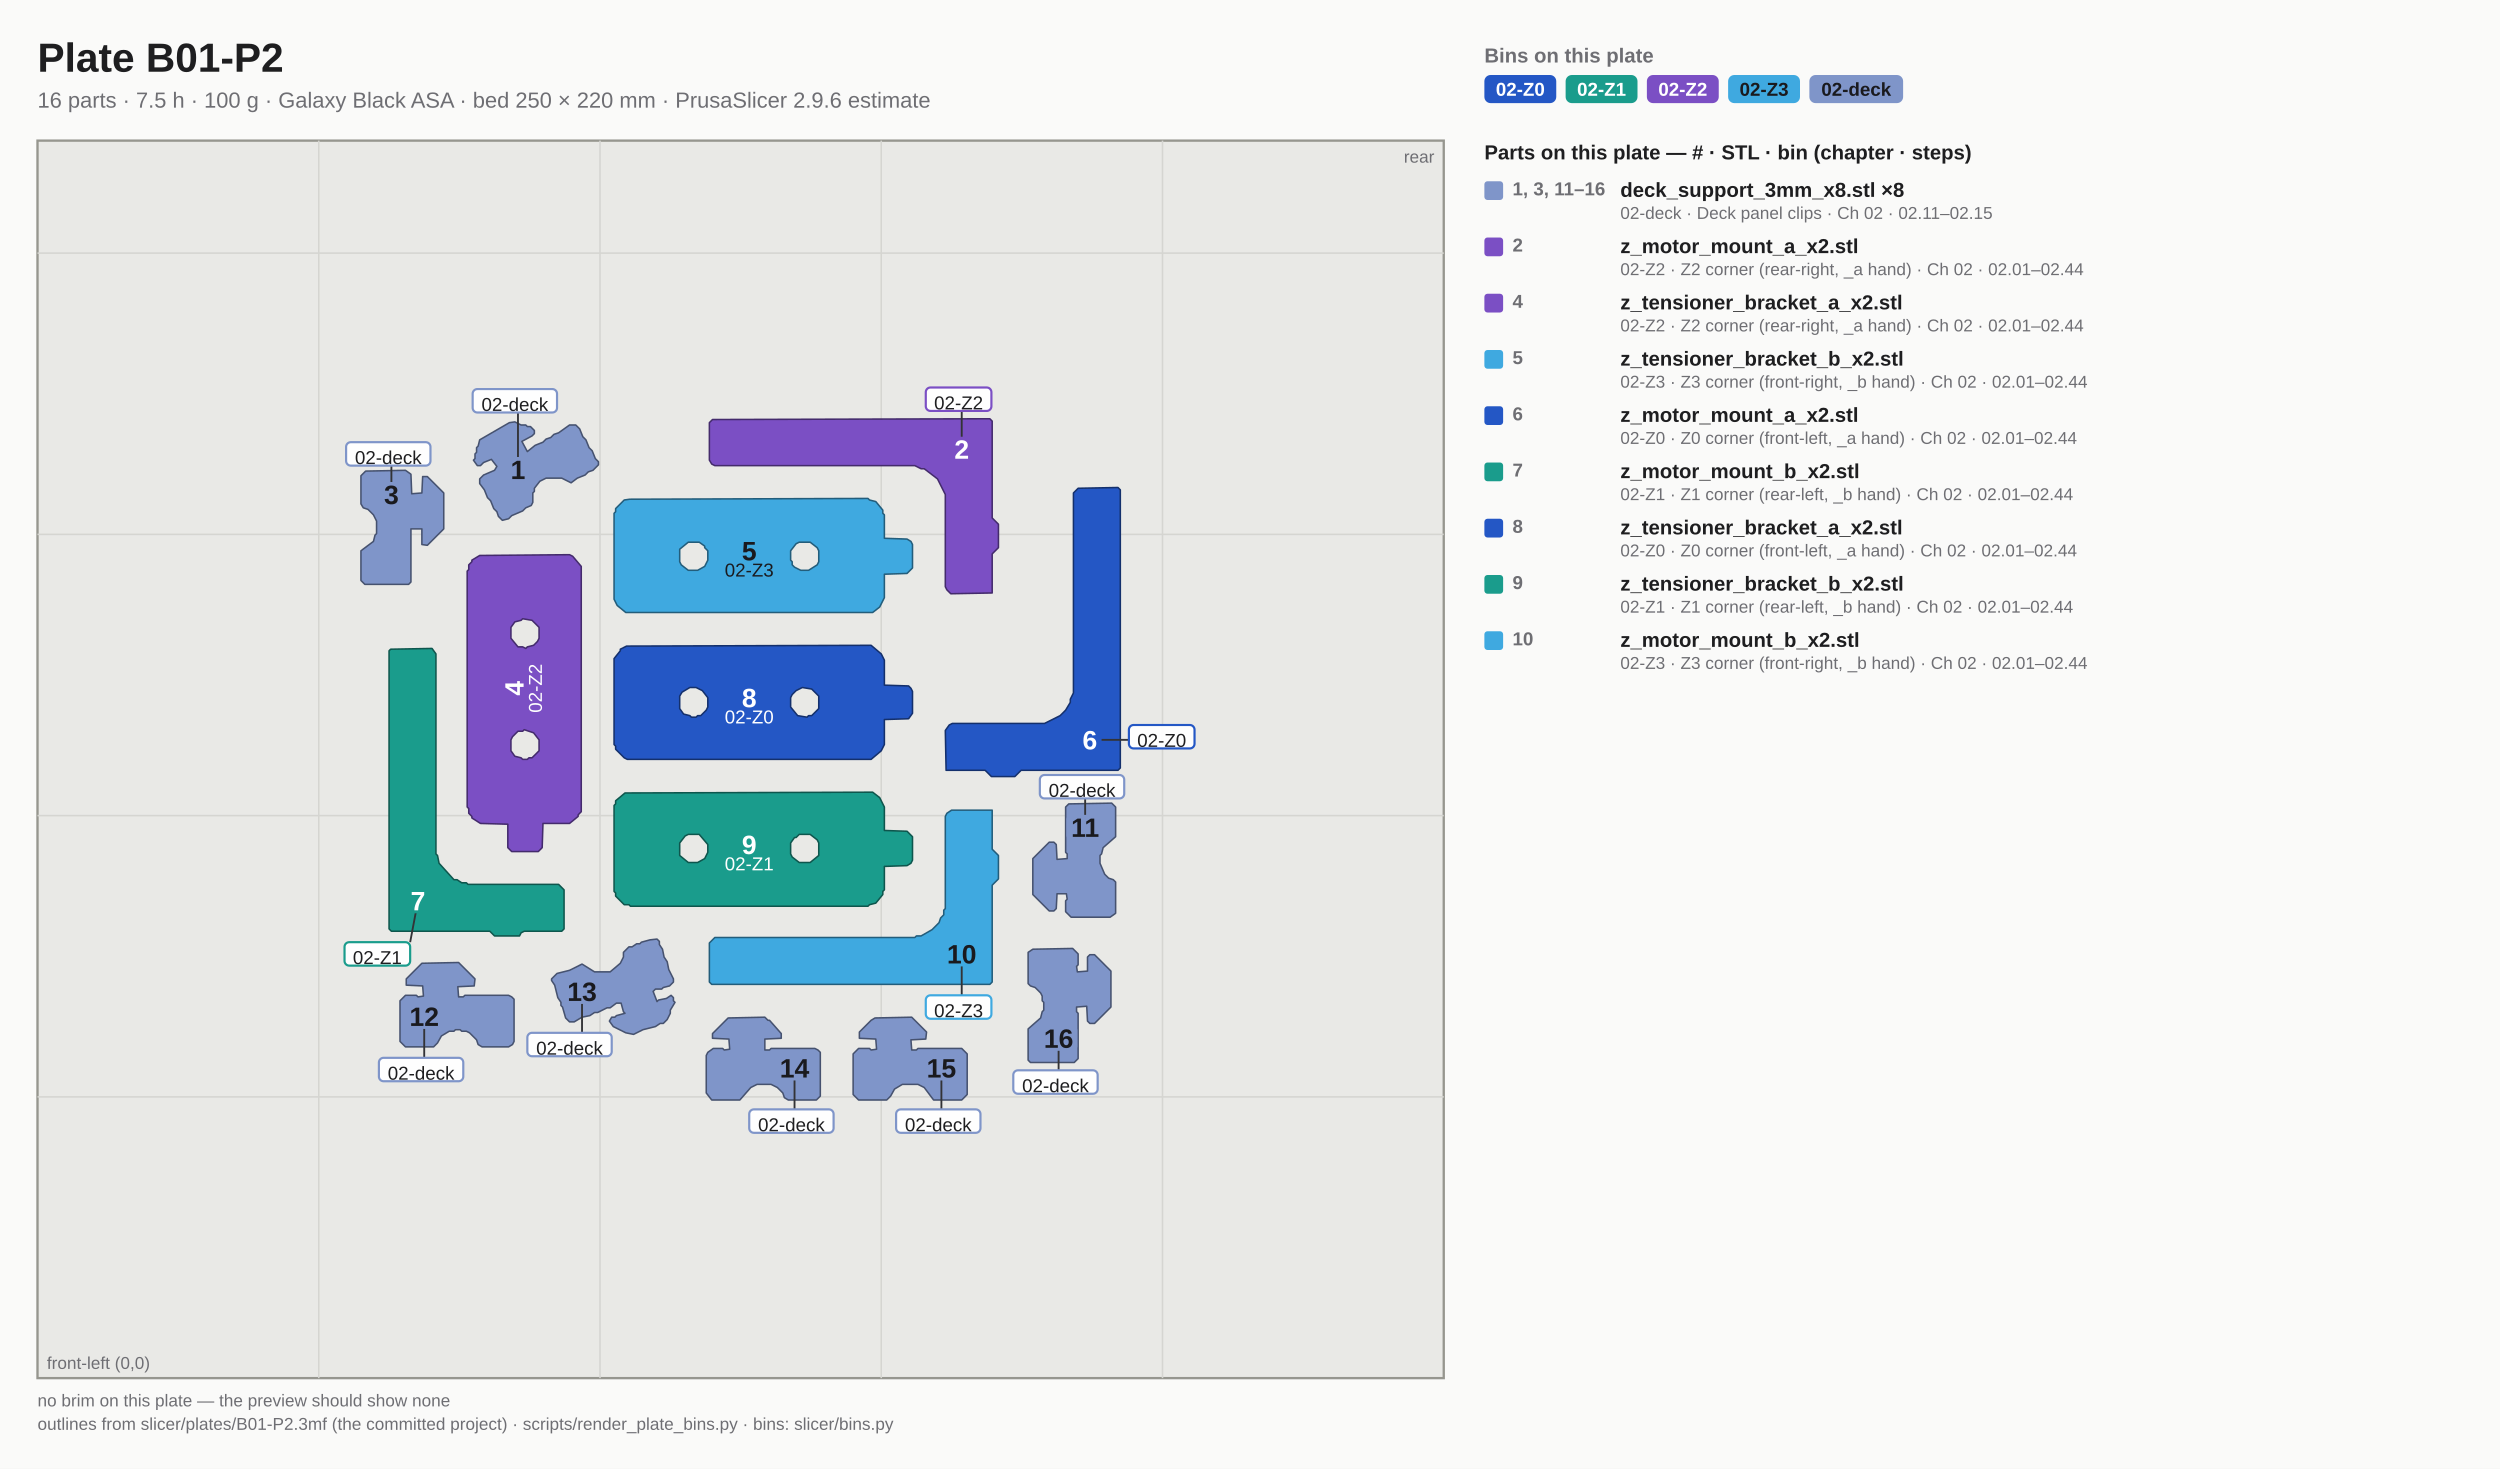
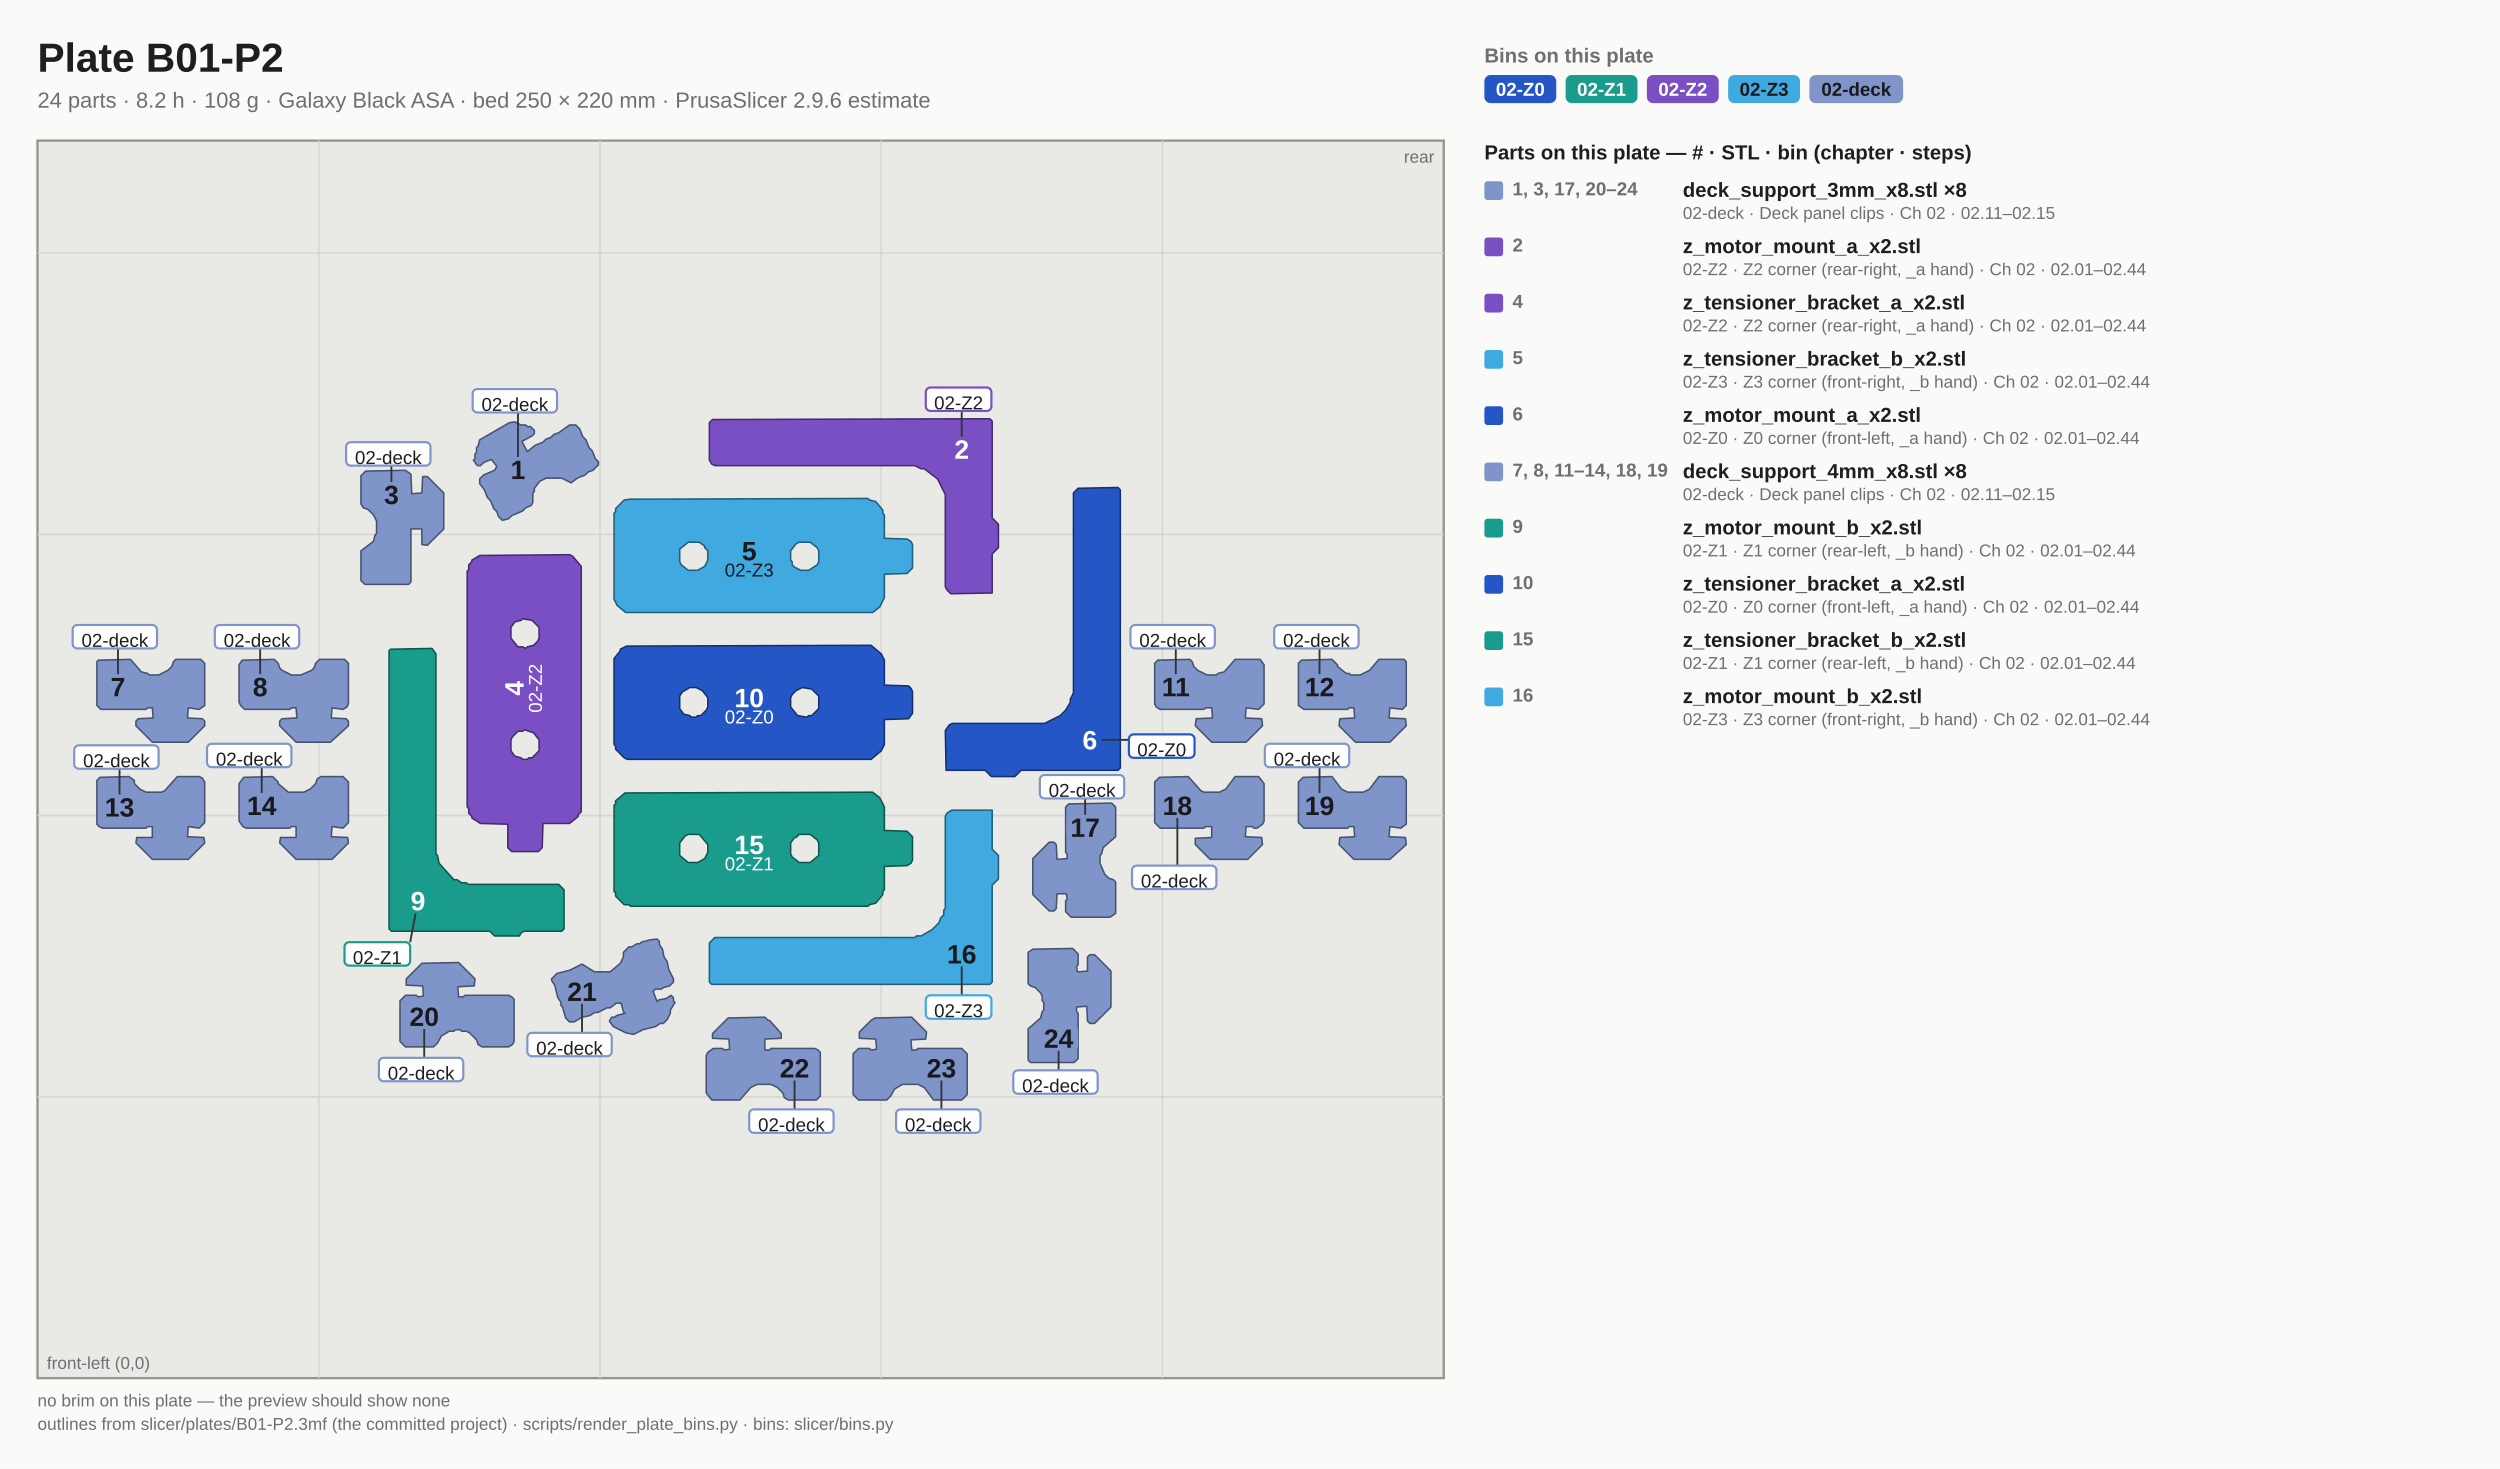
<svg xmlns="http://www.w3.org/2000/svg" width="1600" height="940" viewBox="0 0 1600 940" font-family="Arial, Helvetica, 'DejaVu Sans', sans-serif">
  <rect x="0" y="0" width="1600" height="940" fill="#fafaf9" />
  <text x="24.0" y="45.9" font-size="26" fill="#1e1e20" text-anchor="start" font-weight="bold">Plate B01-P2</text>
-   <text x="24.0" y="68.9" font-size="14" fill="#6e6e73" text-anchor="start">16 parts  ·  7.5 h  ·  100 g  ·  Galaxy Black ASA  ·  bed 250 × 220 mm  ·  PrusaSlicer 2.9.6 estimate</text>
+   <text x="24.0" y="68.9" font-size="14" fill="#6e6e73" text-anchor="start">24 parts  ·  8.2 h  ·  108 g  ·  Galaxy Black ASA  ·  bed 250 × 220 mm  ·  PrusaSlicer 2.9.6 estimate</text>
  <rect x="24.0" y="90.0" width="900.0" height="792.0" fill="#e9e9e6" stroke="#96968f" stroke-width="1.5" />
  <line x1="204.0" y1="90.0" x2="204.0" y2="882.0" stroke="#d5d5d1" stroke-width="1.0" />
  <line x1="384.0" y1="90.0" x2="384.0" y2="882.0" stroke="#d5d5d1" stroke-width="1.0" />
  <line x1="564.0" y1="90.0" x2="564.0" y2="882.0" stroke="#d5d5d1" stroke-width="1.0" />
  <line x1="744.0" y1="90.0" x2="744.0" y2="882.0" stroke="#d5d5d1" stroke-width="1.0" />
  <line x1="24.0" y1="702.0" x2="924.0" y2="702.0" stroke="#d5d5d1" stroke-width="1.0" />
  <line x1="24.0" y1="522.0" x2="924.0" y2="522.0" stroke="#d5d5d1" stroke-width="1.0" />
  <line x1="24.0" y1="342.0" x2="924.0" y2="342.0" stroke="#d5d5d1" stroke-width="1.0" />
  <line x1="24.0" y1="162.0" x2="924.0" y2="162.0" stroke="#d5d5d1" stroke-width="1.0" />
  <text x="30.0" y="876.1" font-size="11" fill="#6e6e73" text-anchor="start">front-left (0,0)</text>
  <text x="918.0" y="104.1" font-size="11" fill="#6e6e73" text-anchor="end">rear</text>
  <path d="M690.0,312.5 715.5,312.0 717.0,313.5 717.0,491.5 715.5,493.0 653.5,493.0 649.5,497.0 634.5,497.0 630.5,493.0 605.5,493.0 605.0,467.5 607.5,464.0 609.5,463.0 668.5,463.0 678.5,458.0 682.0,454.5 685.0,449.5 685.0,447.5 687.0,443.5 687.0,315.5Z" fill-rule="evenodd" fill="#2457c5" stroke="#14306c" stroke-width="1.0" stroke-linejoin="round" />
  <path d="M456.0,268.5 633.5,268.0 635.0,269.5 635.0,331.5 639.0,335.5 639.0,350.5 635.0,354.5 635.0,379.5 608.5,380.0 606.0,377.5 605.0,375.5 605.0,316.5 600.0,306.5 591.5,300.0 589.5,300.0 585.5,298.0 457.5,298.0 455.5,297.0 454.0,294.5 454.0,270.5Z" fill-rule="evenodd" fill="#7b4fc4" stroke="#442b6c" stroke-width="1.0" stroke-linejoin="round" />
  <path d="M250.0,415.5 276.5,415.0 279.0,418.5 279.0,546.5 280.0,547.5 281.0,552.5 290.5,563.0 292.5,563.0 295.5,565.0 298.5,565.0 299.5,566.0 357.5,566.0 361.0,569.5 361.0,594.5 359.5,596.0 335.5,596.0 333.5,597.0 332.5,599.0 316.5,599.0 313.5,596.0 250.5,596.0 249.0,594.5 249.0,416.5Z" fill-rule="evenodd" fill="#1a9c8c" stroke="#0e564d" stroke-width="1.0" stroke-linejoin="round" />
  <path d="M609.0,518.5 635.0,518.5 635.0,543.5 639.0,547.5 639.0,562.5 635.0,566.5 635.0,628.5 633.5,630.0 455.5,630.0 454.0,628.5 454.0,603.5 457.5,600.0 585.5,600.0 586.5,599.0 589.5,599.0 596.5,595.0 601.0,590.5 602.0,587.5 604.0,585.5 604.0,582.5 605.0,581.5 605.0,522.5 606.0,520.5Z" fill-rule="evenodd" fill="#3fa9e0" stroke="#235d7b" stroke-width="1.0" stroke-linejoin="round" />
  <path d="M401.0,413.5 557.5,413.0 564.0,418.5 566.0,422.5 566.0,438.5 581.5,439.0 583.0,440.5 584.0,442.5 584.0,456.5 581.5,460.0 566.0,460.5 566.0,476.5 564.0,480.5 557.5,486.0 401.5,486.0 399.5,485.0 394.0,479.5 394.0,477.5 393.0,476.5 393.0,421.5 397.0,416.5 397.0,415.5Z M441.5,440.0 436.5,443.0 435.0,445.5 435.0,453.5 437.5,457.0 441.5,458.0 442.5,459.0 445.5,459.0 446.5,458.0 448.5,458.0 452.0,454.5 453.0,452.5 453.0,446.5 449.5,442.0 445.5,440.0Z M513.5,440.0 509.5,442.0 507.0,444.5 506.0,446.5 506.0,452.5 510.5,458.0 516.5,459.0 517.5,458.0 519.5,458.0 524.0,453.5 524.0,445.5 519.5,441.0Z" fill-rule="evenodd" fill="#2457c5" stroke="#14306c" stroke-width="1.0" stroke-linejoin="round" />
  <path d="M307.0,355.5 364.5,355.0 366.5,356.0 372.0,362.5 372.0,519.5 370.0,521.5 370.0,522.5 364.5,527.0 347.5,527.0 347.0,542.5 344.5,545.0 327.5,545.0 325.0,542.5 325.0,527.5 307.5,527.0 302.0,523.5 302.0,522.5 300.0,520.5 300.0,517.5 299.0,516.5 299.0,365.5 300.0,364.5 300.0,361.5 302.0,359.5 302.0,358.5Z M334.5,396.0 333.5,397.0 329.5,398.0 327.0,401.5 327.0,408.5 331.5,414.0 334.5,414.0 336.5,415.0 337.5,414.0 341.5,413.0 344.0,410.5 345.0,408.5 345.0,401.5 340.5,397.0Z M335.5,467.0 334.5,468.0 331.5,468.0 328.0,471.5 327.0,473.5 327.0,480.5 329.5,484.0 333.5,485.0 334.5,486.0 337.5,486.0 338.5,485.0 340.5,485.0 345.0,480.5 345.0,473.5 341.5,469.0Z" fill-rule="evenodd" fill="#7b4fc4" stroke="#442b6c" stroke-width="1.0" stroke-linejoin="round" />
  <path d="M400.0,507.5 558.5,507.0 563.0,510.5 566.0,516.5 566.0,531.5 580.5,532.0 584.0,535.5 584.0,550.5 583.0,552.5 580.5,554.0 566.0,554.5 566.0,569.5 565.0,570.5 565.0,572.5 560.5,578.0 556.5,579.0 555.5,580.0 403.5,580.0 402.5,579.0 399.5,579.0 394.0,573.5 394.0,571.5 393.0,570.5 393.0,515.5 394.0,514.5 394.0,512.5Z M440.5,534.0 438.5,535.0 435.0,539.5 435.0,547.5 440.5,552.0 446.5,552.0 451.0,549.5 453.0,545.5 453.0,540.5 447.5,534.0Z M511.5,534.0 509.5,536.0 508.5,536.0 506.0,539.5 506.0,546.5 507.0,548.5 511.5,552.0 518.5,552.0 524.0,547.5 524.0,539.5 523.0,537.5 518.5,534.0Z" fill-rule="evenodd" fill="#1a9c8c" stroke="#0e564d" stroke-width="1.0" stroke-linejoin="round" />
  <path d="M403.0,319.5 555.5,319.0 556.5,320.0 560.5,321.0 565.0,326.5 565.0,328.5 566.0,329.5 566.0,344.5 580.5,345.0 583.0,346.5 584.0,348.5 584.0,363.5 580.5,367.0 566.0,367.5 566.0,382.5 563.0,388.5 558.5,392.0 400.5,392.0 395.0,387.5 393.0,383.5 393.0,328.5 394.0,327.5 394.0,325.5 399.5,320.0Z M440.5,347.0 435.0,351.5 435.0,359.5 436.0,361.5 440.5,365.0 446.5,365.0 451.0,362.5 453.0,358.5 453.0,352.5 451.0,350.5 451.0,349.5 447.5,347.0Z M511.5,347.0 509.5,348.0 506.0,352.5 506.0,358.5 507.0,359.5 507.0,361.5 508.5,363.0 512.5,365.0 517.5,365.0 523.0,361.5 524.0,359.5 524.0,352.5 523.0,350.5 518.5,347.0Z" fill-rule="evenodd" fill="#3fa9e0" stroke="#235d7b" stroke-width="1.0" stroke-linejoin="round" />
  <path d="M416.0,601.5 420.5,601.0 422.0,602.5 422.0,604.5 424.0,607.5 425.0,612.5 427.0,615.5 428.0,620.5 431.0,626.5 431.0,628.5 428.5,631.0 424.5,632.0 423.5,633.0 419.5,633.0 418.0,634.5 420.5,641.0 421.5,640.0 426.5,639.0 429.5,637.0 431.0,638.5 431.0,640.5 432.0,641.5 429.0,646.5 429.0,648.5 427.0,652.5 424.5,655.0 422.5,655.0 419.5,657.0 411.5,659.0 405.5,662.0 400.5,661.0 392.5,657.0 390.0,653.5 391.5,651.0 393.5,651.0 394.5,650.0 400.0,648.5 399.0,647.5 397.5,642.0 394.5,642.0 390.5,645.0 388.5,645.0 382.5,648.0 380.5,648.0 377.5,650.0 372.5,651.0 367.5,654.0 364.5,654.0 362.0,651.5 360.0,644.5 359.0,643.5 359.0,641.5 357.0,638.5 355.0,630.5 353.0,627.5 353.0,626.5 356.5,623.0 364.5,621.0 372.5,617.0 380.5,622.0 390.5,622.0 397.0,616.5 399.0,612.5 399.0,609.5 402.5,606.0 404.5,606.0 407.5,604.0 409.5,604.0 410.5,603.0Z" fill-rule="evenodd" fill="#7f95c9" stroke="#46526f" stroke-width="1.0" stroke-linejoin="round" />
  <path d="M234.0,301.5 259.5,301.0 263.0,303.5 263.5,316.0 270.0,315.5 270.5,305.0 273.5,305.0 284.0,315.5 284.0,338.5 273.5,349.0 270.0,348.5 270.0,338.5 263.0,338.5 263.0,372.5 261.5,374.0 233.5,374.0 231.0,371.5 231.0,352.5 239.0,346.5 240.0,342.5 241.0,341.5 241.0,333.5 239.0,329.5 235.5,326.0 232.5,325.0 231.0,322.5 231.0,304.5Z" fill-rule="evenodd" fill="#7f95c9" stroke="#46526f" stroke-width="1.0" stroke-linejoin="round" />
  <path d="M270.0,616.5 293.5,616.0 304.0,626.5 303.5,631.0 293.0,631.5 293.5,638.0 296.5,638.0 297.5,637.0 325.5,637.0 327.5,638.0 329.0,639.5 329.0,666.5 328.0,668.5 325.5,670.0 308.5,670.0 306.0,668.5 305.0,665.5 300.5,661.0 298.5,660.0 295.5,660.0 294.5,659.0 291.5,659.0 290.5,660.0 287.5,660.0 282.5,663.0 280.0,667.5 277.5,670.0 259.5,670.0 256.0,666.5 256.0,640.5 259.5,637.0 266.5,637.0 267.5,638.0 271.0,637.5 270.5,631.0 260.0,630.5 260.0,626.5Z" fill-rule="evenodd" fill="#7f95c9" stroke="#46526f" stroke-width="1.0" stroke-linejoin="round" />
  <path d="M661.0,607.5 686.5,607.0 690.0,610.5 690.0,617.5 689.0,618.5 689.5,622.0 696.0,621.5 696.0,612.5 697.5,611.0 700.5,611.0 711.0,621.5 711.0,644.5 700.5,655.0 697.5,655.0 696.0,653.5 695.5,644.0 689.0,644.5 689.0,647.5 690.0,648.5 690.0,677.5 687.5,680.0 659.5,680.0 658.0,678.5 658.0,658.5 666.0,651.5 667.0,647.5 668.0,646.5 668.0,641.5 667.0,640.5 667.0,637.5 666.0,635.5 662.5,632.0 659.5,631.0 658.0,629.5 658.0,609.5Z" fill-rule="evenodd" fill="#7f95c9" stroke="#46526f" stroke-width="1.0" stroke-linejoin="round" />
  <path d="M466.0,651.5 489.5,651.0 491.5,653.0 492.5,653.0 500.0,661.5 500.0,664.5 489.5,665.0 489.5,672.0 492.5,672.0 493.5,671.0 521.5,671.0 523.5,672.0 525.0,673.5 525.0,701.5 522.5,704.0 504.5,704.0 502.0,702.5 501.0,699.5 497.5,696.0 493.5,694.0 484.5,694.0 480.5,696.0 473.5,704.0 455.5,704.0 452.0,699.5 452.0,675.5 453.0,673.5 456.5,671.0 462.5,671.0 463.5,672.0 467.0,671.5 466.5,665.0 456.0,664.5 456.0,661.5Z" fill-rule="evenodd" fill="#7f95c9" stroke="#46526f" stroke-width="1.0" stroke-linejoin="round" />
  <path d="M560.0,651.5 583.5,651.0 593.0,660.5 592.5,665.0 583.0,665.5 583.5,672.0 586.5,672.0 587.5,671.0 615.5,671.0 619.0,674.5 619.0,700.5 615.5,704.0 597.5,704.0 591.5,696.0 587.5,694.0 577.5,694.0 572.5,697.0 570.0,701.5 567.5,704.0 549.5,704.0 546.0,700.5 546.0,674.5 549.5,671.0 556.5,671.0 557.5,672.0 561.0,671.5 560.5,665.0 550.0,664.5 550.0,660.5 557.5,653.0Z" fill-rule="evenodd" fill="#7f95c9" stroke="#46526f" stroke-width="1.0" stroke-linejoin="round" />
  <path d="M326.0,270.5 329.5,270.0 333.5,272.0 336.5,272.0 337.5,273.0 339.5,273.0 342.0,275.5 342.0,277.5 340.5,279.0 334.0,282.5 337.5,289.0 342.5,285.0 347.5,283.0 349.5,281.0 352.5,280.0 354.5,278.0 357.5,277.0 364.5,272.0 368.5,272.0 371.0,274.5 373.0,279.5 375.0,281.5 377.0,286.5 379.0,288.5 381.0,293.5 383.0,295.5 383.0,297.5 379.5,301.0 376.5,302.0 374.5,304.0 369.5,306.0 365.5,309.0 359.5,306.0 349.5,306.0 345.5,308.0 342.0,312.5 342.0,314.5 341.0,315.5 341.0,321.5 340.0,323.5 336.5,325.0 334.5,327.0 327.5,330.0 325.5,332.0 321.5,333.0 319.0,330.5 318.0,327.5 316.0,325.5 314.0,320.5 312.0,318.5 310.0,313.5 307.0,309.5 307.0,306.5 309.5,304.0 316.5,301.0 318.0,298.5 314.5,294.0 309.5,296.0 307.5,298.0 305.5,298.0 303.0,294.5 304.0,293.5 304.0,290.5 305.0,289.5 305.0,286.5 306.0,285.5 307.0,281.5Z" fill-rule="evenodd" fill="#7f95c9" stroke="#46526f" stroke-width="1.0" stroke-linejoin="round" />
  <path d="M684.0,514.5 711.5,514.0 714.0,516.5 714.0,535.5 706.0,542.5 705.0,546.5 704.0,547.5 704.0,552.5 707.0,559.5 709.5,562.0 712.5,563.0 714.0,564.5 714.0,584.5 710.5,587.0 685.5,587.0 682.0,583.5 682.0,576.5 683.0,575.5 682.5,572.0 676.5,572.0 676.0,581.5 674.5,583.0 671.5,583.0 661.0,572.5 661.0,549.5 671.5,539.0 674.5,539.0 676.0,540.5 676.5,550.0 683.0,549.5 683.0,546.5 682.0,545.5 682.0,516.5Z" fill-rule="evenodd" fill="#7f95c9" stroke="#46526f" stroke-width="1.0" stroke-linejoin="round" />
-   <text x="479.5" y="546.6" font-size="17" fill="#ffffff" text-anchor="middle" font-weight="bold">9</text>
+   <path d="M64.0,497.5 82.5,497.0 86.0,499.5 86.0,501.5 89.5,505.0 93.5,507.0 103.5,507.0 105.5,506.0 113.5,497.0 127.5,497.0 129.5,498.0 131.0,500.5 131.0,526.5 127.5,530.0 120.5,529.0 120.0,535.5 130.5,536.0 131.0,539.5 120.5,550.0 97.5,550.0 87.0,539.5 87.5,536.0 97.5,536.0 97.5,529.0 94.5,529.0 93.5,530.0 65.5,530.0 63.5,529.0 62.0,527.5 62.0,499.5Z" fill-rule="evenodd" fill="#7f95c9" stroke="#46526f" stroke-width="1.0" stroke-linejoin="round" />
+   <path d="M63.0,422.5 83.5,422.0 90.5,430.0 94.5,431.0 95.5,432.0 101.5,432.0 107.5,429.0 110.0,426.5 111.0,423.5 112.5,422.0 128.5,422.0 131.0,424.5 131.0,451.5 127.5,454.0 120.5,453.0 120.0,459.5 129.5,460.0 131.0,461.5 131.0,464.5 120.5,475.0 97.5,475.0 87.0,464.5 87.0,461.5 88.5,460.0 98.0,459.5 97.5,453.0 94.5,453.0 93.5,454.0 64.5,454.0 62.0,451.5 62.0,423.5Z" fill-rule="evenodd" fill="#7f95c9" stroke="#46526f" stroke-width="1.0" stroke-linejoin="round" />
+   <path d="M156.0,497.5 174.5,497.0 178.0,500.5 178.0,501.5 184.5,507.0 194.5,507.0 198.5,505.0 202.0,501.5 203.0,498.5 205.5,497.0 219.5,497.0 223.0,500.5 223.0,526.5 219.5,530.0 212.5,529.0 212.0,535.5 222.5,536.0 223.0,539.5 212.5,550.0 189.5,550.0 179.0,539.5 179.5,536.0 189.5,536.0 189.5,529.0 186.5,529.0 185.5,530.0 157.5,530.0 155.5,529.0 153.0,525.5 153.0,501.5Z" fill-rule="evenodd" fill="#7f95c9" stroke="#46526f" stroke-width="1.0" stroke-linejoin="round" />
+   <path d="M155.0,422.5 175.5,422.0 178.0,424.5 179.0,427.5 180.5,429.0 186.5,432.0 192.5,432.0 199.5,429.0 201.0,427.5 202.0,424.5 204.5,422.0 220.5,422.0 223.0,424.5 223.0,450.5 222.0,452.5 219.5,454.0 212.5,453.0 212.0,459.5 221.5,460.0 223.0,461.5 223.0,464.5 211.5,475.0 189.5,475.0 179.0,464.5 179.0,461.5 180.5,460.0 190.0,459.5 189.5,453.0 186.5,453.0 185.5,454.0 156.5,454.0 154.0,451.5 153.0,449.5 153.0,425.5Z" fill-rule="evenodd" fill="#7f95c9" stroke="#46526f" stroke-width="1.0" stroke-linejoin="round" />
+   <path d="M742.0,497.5 760.5,497.0 768.5,506.0 770.5,507.0 780.5,507.0 784.5,505.0 790.5,497.0 805.5,497.0 809.0,501.5 809.0,525.5 808.0,527.5 804.5,530.0 802.5,530.0 801.5,529.0 797.5,529.0 797.0,535.5 807.5,536.0 808.0,540.5 798.5,550.0 774.5,550.0 765.0,540.5 765.0,536.5 775.5,536.0 775.5,529.0 771.5,529.0 770.5,530.0 742.5,530.0 739.0,526.5 739.0,500.5Z" fill-rule="evenodd" fill="#7f95c9" stroke="#46526f" stroke-width="1.0" stroke-linejoin="round" />
+   <path d="M741.0,422.5 761.5,422.0 763.0,423.5 764.0,426.5 766.5,429.0 772.5,432.0 778.5,432.0 779.5,431.0 783.5,430.0 790.5,422.0 806.5,422.0 809.0,425.5 809.0,450.5 805.5,454.0 797.5,453.0 797.0,459.5 807.5,460.0 808.0,464.5 797.5,475.0 775.5,475.0 765.0,464.5 765.5,460.0 776.0,459.5 775.5,453.0 771.5,453.0 770.5,454.0 742.5,454.0 740.0,452.5 739.0,450.5 739.0,424.5Z" fill-rule="evenodd" fill="#7f95c9" stroke="#46526f" stroke-width="1.0" stroke-linejoin="round" />
+   <path d="M834.0,497.5 852.5,497.0 858.5,505.0 862.5,507.0 872.5,507.0 876.5,505.0 882.5,497.0 897.5,497.0 900.0,499.5 900.0,527.5 896.5,530.0 889.5,529.0 889.0,535.5 899.5,536.0 900.0,540.5 889.5,550.0 866.5,550.0 857.0,540.5 857.5,536.0 867.0,535.5 866.5,529.0 863.5,529.0 862.5,530.0 834.5,530.0 831.0,526.5 831.0,500.5Z" fill-rule="evenodd" fill="#7f95c9" stroke="#46526f" stroke-width="1.0" stroke-linejoin="round" />
+   <path d="M833.0,422.5 852.5,422.0 856.0,425.5 856.0,426.5 861.5,431.0 863.5,431.0 864.5,432.0 870.5,432.0 876.5,429.0 882.5,422.0 898.5,422.0 900.0,423.5 900.0,451.5 897.5,454.0 889.5,453.0 889.0,459.5 899.5,460.0 900.0,464.5 889.5,475.0 867.5,475.0 857.0,464.5 857.5,460.0 867.0,459.5 866.5,453.0 863.5,453.0 862.5,454.0 834.5,454.0 831.0,451.5 831.0,424.5Z" fill-rule="evenodd" fill="#7f95c9" stroke="#46526f" stroke-width="1.0" stroke-linejoin="round" />
+   <text x="479.5" y="546.6" font-size="17" fill="#ffffff" text-anchor="middle" font-weight="bold">15</text>
  <text x="479.5" y="557.0" font-size="12" fill="#ffffff" text-anchor="middle">02-Z1</text>
  <text x="479.5" y="358.6" font-size="17" fill="#1a1a1e" text-anchor="middle" font-weight="bold">5</text>
  <text x="479.5" y="369.0" font-size="12" fill="#1a1a1e" text-anchor="middle">02-Z3</text>
-   <text x="479.5" y="452.6" font-size="17" fill="#ffffff" text-anchor="middle" font-weight="bold">8</text>
+   <text x="479.5" y="452.6" font-size="17" fill="#ffffff" text-anchor="middle" font-weight="bold">10</text>
  <text x="479.5" y="463.0" font-size="12" fill="#ffffff" text-anchor="middle">02-Z0</text>
  <text x="329.0" y="446.6" font-size="17" fill="#ffffff" text-anchor="middle" font-weight="bold" transform="rotate(-90 329.0 440.5)">4</text>
  <text x="342.5" y="444.8" font-size="12" fill="#ffffff" text-anchor="middle" transform="rotate(-90 342.5 440.5)">02-Z2</text>
  <line x1="615.5" y1="287.5" x2="615.5" y2="263.0" stroke="#333336" stroke-width="1.2" />
  <rect x="592.5" y="248.0" width="42.0" height="15.0" rx="3.0" fill="#ffffff" fill-opacity="0.94" stroke="#7b4fc4" stroke-width="1.4" />
  <text x="613.5" y="262.0" font-size="12" fill="#1e1e20" text-anchor="middle">02-Z2</text>
  <rect x="608.0" y="279.5" width="15.0" height="16.0" rx="3.0" fill="#7b4fc4" />
  <text x="615.5" y="293.6" font-size="17" fill="#ffffff" text-anchor="middle" font-weight="bold">2</text>
  <line x1="697.5" y1="473.5" x2="722.5" y2="473.5" stroke="#333336" stroke-width="1.2" />
-   <rect x="722.5" y="464.0" width="42.0" height="15.0" rx="3.0" fill="#ffffff" fill-opacity="0.94" stroke="#2457c5" stroke-width="1.4" />
-   <text x="743.5" y="478.0" font-size="12" fill="#1e1e20" text-anchor="middle">02-Z0</text>
+   <rect x="722.5" y="470.0" width="42.0" height="15.0" rx="3.0" fill="#ffffff" fill-opacity="0.94" stroke="#2457c5" stroke-width="1.4" />
+   <text x="743.5" y="484.0" font-size="12" fill="#1e1e20" text-anchor="middle">02-Z0</text>
  <rect x="690.0" y="465.5" width="15.0" height="16.0" rx="3.0" fill="#2457c5" />
  <text x="697.5" y="479.6" font-size="17" fill="#ffffff" text-anchor="middle" font-weight="bold">6</text>
  <line x1="615.5" y1="610.5" x2="615.5" y2="637.0" stroke="#333336" stroke-width="1.2" />
  <rect x="592.5" y="637.0" width="42.0" height="15.0" rx="3.0" fill="#ffffff" fill-opacity="0.94" stroke="#3fa9e0" stroke-width="1.4" />
  <text x="613.5" y="651.0" font-size="12" fill="#1e1e20" text-anchor="middle">02-Z3</text>
  <rect x="603.5" y="602.5" width="24.0" height="16.0" rx="3.0" fill="#3fa9e0" />
-   <text x="615.5" y="616.6" font-size="17" fill="#1a1a1e" text-anchor="middle" font-weight="bold">10</text>
+   <text x="615.5" y="616.6" font-size="17" fill="#1a1a1e" text-anchor="middle" font-weight="bold">16</text>
  <line x1="267.5" y1="576.5" x2="262.5" y2="603.0" stroke="#333336" stroke-width="1.2" />
  <rect x="220.5" y="603.0" width="42.0" height="15.0" rx="3.0" fill="#ffffff" fill-opacity="0.94" stroke="#1a9c8c" stroke-width="1.4" />
  <text x="241.5" y="617.0" font-size="12" fill="#1e1e20" text-anchor="middle">02-Z1</text>
  <rect x="260.0" y="568.5" width="15.0" height="16.0" rx="3.0" fill="#1a9c8c" />
-   <text x="267.5" y="582.6" font-size="17" fill="#ffffff" text-anchor="middle" font-weight="bold">7</text>
+   <text x="267.5" y="582.6" font-size="17" fill="#ffffff" text-anchor="middle" font-weight="bold">9</text>
  <line x1="271.5" y1="650.5" x2="271.5" y2="677.0" stroke="#333336" stroke-width="1.2" />
  <rect x="242.5" y="677.0" width="54.0" height="15.0" rx="3.0" fill="#ffffff" fill-opacity="0.94" stroke="#7f95c9" stroke-width="1.4" />
  <text x="269.5" y="691.0" font-size="12" fill="#1e1e20" text-anchor="middle">02-deck</text>
  <rect x="259.5" y="642.5" width="24.0" height="16.0" rx="3.0" fill="#7f95c9" />
-   <text x="271.5" y="656.6" font-size="17" fill="#1a1a1e" text-anchor="middle" font-weight="bold">12</text>
+   <text x="271.5" y="656.6" font-size="17" fill="#1a1a1e" text-anchor="middle" font-weight="bold">20</text>
  <line x1="508.5" y1="683.5" x2="508.5" y2="710.0" stroke="#333336" stroke-width="1.2" />
  <rect x="479.5" y="710.0" width="54.0" height="15.0" rx="3.0" fill="#ffffff" fill-opacity="0.94" stroke="#7f95c9" stroke-width="1.4" />
  <text x="506.5" y="724.0" font-size="12" fill="#1e1e20" text-anchor="middle">02-deck</text>
-   <rect x="496.0" y="675.5" width="25.0" height="16.0" rx="3.0" fill="#7f95c9" />
-   <text x="508.5" y="689.6" font-size="17" fill="#1a1a1e" text-anchor="middle" font-weight="bold">14</text>
+   <rect x="496.5" y="675.5" width="24.0" height="16.0" rx="3.0" fill="#7f95c9" />
+   <text x="508.5" y="689.6" font-size="17" fill="#1a1a1e" text-anchor="middle" font-weight="bold">22</text>
  <line x1="602.5" y1="683.5" x2="602.5" y2="710.0" stroke="#333336" stroke-width="1.2" />
  <rect x="573.5" y="710.0" width="54.0" height="15.0" rx="3.0" fill="#ffffff" fill-opacity="0.94" stroke="#7f95c9" stroke-width="1.4" />
  <text x="600.5" y="724.0" font-size="12" fill="#1e1e20" text-anchor="middle">02-deck</text>
  <rect x="590.5" y="675.5" width="24.0" height="16.0" rx="3.0" fill="#7f95c9" />
-   <text x="602.5" y="689.6" font-size="17" fill="#1a1a1e" text-anchor="middle" font-weight="bold">15</text>
+   <text x="602.5" y="689.6" font-size="17" fill="#1a1a1e" text-anchor="middle" font-weight="bold">23</text>
  <line x1="677.5" y1="664.5" x2="677.5" y2="685.0" stroke="#333336" stroke-width="1.2" />
  <rect x="648.5" y="685.0" width="54.0" height="15.0" rx="3.0" fill="#ffffff" fill-opacity="0.94" stroke="#7f95c9" stroke-width="1.4" />
  <text x="675.5" y="699.0" font-size="12" fill="#1e1e20" text-anchor="middle">02-deck</text>
-   <rect x="665.5" y="656.5" width="24.0" height="16.0" rx="3.0" fill="#7f95c9" />
-   <text x="677.5" y="670.6" font-size="17" fill="#1a1a1e" text-anchor="middle" font-weight="bold">16</text>
+   <rect x="665.0" y="656.5" width="25.0" height="16.0" rx="3.0" fill="#7f95c9" />
+   <text x="677.5" y="670.6" font-size="17" fill="#1a1a1e" text-anchor="middle" font-weight="bold">24</text>
  <line x1="694.5" y1="529.5" x2="694.5" y2="511.0" stroke="#333336" stroke-width="1.2" />
  <rect x="665.5" y="496.0" width="54.0" height="15.0" rx="3.0" fill="#ffffff" fill-opacity="0.94" stroke="#7f95c9" stroke-width="1.4" />
  <text x="692.5" y="510.0" font-size="12" fill="#1e1e20" text-anchor="middle">02-deck</text>
  <rect x="682.5" y="521.5" width="24.0" height="16.0" rx="3.0" fill="#7f95c9" />
-   <text x="694.5" y="535.6" font-size="17" fill="#1a1a1e" text-anchor="middle" font-weight="bold">11</text>
+   <text x="694.5" y="535.6" font-size="17" fill="#1a1a1e" text-anchor="middle" font-weight="bold">17</text>
  <line x1="250.5" y1="316.5" x2="250.5" y2="298.0" stroke="#333336" stroke-width="1.2" />
  <rect x="221.5" y="283.0" width="54.0" height="15.0" rx="3.0" fill="#ffffff" fill-opacity="0.94" stroke="#7f95c9" stroke-width="1.4" />
  <text x="248.5" y="297.0" font-size="12" fill="#1e1e20" text-anchor="middle">02-deck</text>
  <rect x="243.0" y="308.5" width="15.0" height="16.0" rx="3.0" fill="#7f95c9" />
  <text x="250.5" y="322.6" font-size="17" fill="#1a1a1e" text-anchor="middle" font-weight="bold">3</text>
  <line x1="372.5" y1="634.5" x2="372.5" y2="661.0" stroke="#333336" stroke-width="1.2" />
  <rect x="337.5" y="661.0" width="54.0" height="15.0" rx="3.0" fill="#ffffff" fill-opacity="0.94" stroke="#7f95c9" stroke-width="1.4" />
  <text x="364.5" y="675.0" font-size="12" fill="#1e1e20" text-anchor="middle">02-deck</text>
  <rect x="360.5" y="626.5" width="24.0" height="16.0" rx="3.0" fill="#7f95c9" />
-   <text x="372.5" y="640.6" font-size="17" fill="#1a1a1e" text-anchor="middle" font-weight="bold">13</text>
+   <text x="372.5" y="640.6" font-size="17" fill="#1a1a1e" text-anchor="middle" font-weight="bold">21</text>
  <line x1="331.5" y1="300.5" x2="331.5" y2="264.0" stroke="#333336" stroke-width="1.2" />
  <rect x="302.5" y="249.0" width="54.0" height="15.0" rx="3.0" fill="#ffffff" fill-opacity="0.94" stroke="#7f95c9" stroke-width="1.4" />
  <text x="329.5" y="263.0" font-size="12" fill="#1e1e20" text-anchor="middle">02-deck</text>
  <rect x="324.0" y="292.5" width="15.0" height="16.0" rx="3.0" fill="#7f95c9" />
  <text x="331.5" y="306.6" font-size="17" fill="#1a1a1e" text-anchor="middle" font-weight="bold">1</text>
+   <line x1="167.5" y1="515.5" x2="167.5" y2="491.0" stroke="#333336" stroke-width="1.2" />
+   <rect x="132.5" y="476.0" width="54.0" height="15.0" rx="3.0" fill="#ffffff" fill-opacity="0.94" stroke="#7f95c9" stroke-width="1.4" />
+   <text x="159.5" y="490.0" font-size="12" fill="#1e1e20" text-anchor="middle">02-deck</text>
+   <rect x="155.0" y="507.5" width="25.0" height="16.0" rx="3.0" fill="#7f95c9" />
+   <text x="167.5" y="521.6" font-size="17" fill="#1a1a1e" text-anchor="middle" font-weight="bold">14</text>
+   <line x1="753.5" y1="515.5" x2="753.5" y2="554.0" stroke="#333336" stroke-width="1.2" />
+   <rect x="724.5" y="554.0" width="54.0" height="15.0" rx="3.0" fill="#ffffff" fill-opacity="0.94" stroke="#7f95c9" stroke-width="1.4" />
+   <text x="751.5" y="568.0" font-size="12" fill="#1e1e20" text-anchor="middle">02-deck</text>
+   <rect x="741.5" y="507.5" width="24.0" height="16.0" rx="3.0" fill="#7f95c9" />
+   <text x="753.5" y="521.6" font-size="17" fill="#1a1a1e" text-anchor="middle" font-weight="bold">18</text>
+   <line x1="166.5" y1="439.5" x2="166.5" y2="415.0" stroke="#333336" stroke-width="1.2" />
+   <rect x="137.5" y="400.0" width="54.0" height="15.0" rx="3.0" fill="#ffffff" fill-opacity="0.94" stroke="#7f95c9" stroke-width="1.4" />
+   <text x="164.5" y="414.0" font-size="12" fill="#1e1e20" text-anchor="middle">02-deck</text>
+   <rect x="159.0" y="431.5" width="15.0" height="16.0" rx="3.0" fill="#7f95c9" />
+   <text x="166.5" y="445.6" font-size="17" fill="#1a1a1e" text-anchor="middle" font-weight="bold">8</text>
+   <line x1="76.5" y1="516.5" x2="76.5" y2="492.0" stroke="#333336" stroke-width="1.2" />
+   <rect x="47.5" y="477.0" width="54.0" height="15.0" rx="3.0" fill="#ffffff" fill-opacity="0.94" stroke="#7f95c9" stroke-width="1.4" />
+   <text x="74.5" y="491.0" font-size="12" fill="#1e1e20" text-anchor="middle">02-deck</text>
+   <rect x="64.5" y="508.5" width="24.0" height="16.0" rx="3.0" fill="#7f95c9" />
+   <text x="76.5" y="522.6" font-size="17" fill="#1a1a1e" text-anchor="middle" font-weight="bold">13</text>
+   <line x1="752.5" y1="439.5" x2="752.5" y2="415.0" stroke="#333336" stroke-width="1.2" />
+   <rect x="723.5" y="400.0" width="54.0" height="15.0" rx="3.0" fill="#ffffff" fill-opacity="0.94" stroke="#7f95c9" stroke-width="1.4" />
+   <text x="750.5" y="414.0" font-size="12" fill="#1e1e20" text-anchor="middle">02-deck</text>
+   <rect x="740.5" y="431.5" width="24.0" height="16.0" rx="3.0" fill="#7f95c9" />
+   <text x="752.5" y="445.6" font-size="17" fill="#1a1a1e" text-anchor="middle" font-weight="bold">11</text>
+   <line x1="844.5" y1="515.5" x2="844.5" y2="491.0" stroke="#333336" stroke-width="1.2" />
+   <rect x="809.5" y="476.0" width="54.0" height="15.0" rx="3.0" fill="#ffffff" fill-opacity="0.94" stroke="#7f95c9" stroke-width="1.4" />
+   <text x="836.5" y="490.0" font-size="12" fill="#1e1e20" text-anchor="middle">02-deck</text>
+   <rect x="832.5" y="507.5" width="24.0" height="16.0" rx="3.0" fill="#7f95c9" />
+   <text x="844.5" y="521.6" font-size="17" fill="#1a1a1e" text-anchor="middle" font-weight="bold">19</text>
+   <line x1="75.5" y1="439.5" x2="75.5" y2="415.0" stroke="#333336" stroke-width="1.2" />
+   <rect x="46.5" y="400.0" width="54.0" height="15.0" rx="3.0" fill="#ffffff" fill-opacity="0.94" stroke="#7f95c9" stroke-width="1.4" />
+   <text x="73.5" y="414.0" font-size="12" fill="#1e1e20" text-anchor="middle">02-deck</text>
+   <rect x="68.0" y="431.5" width="15.0" height="16.0" rx="3.0" fill="#7f95c9" />
+   <text x="75.5" y="445.6" font-size="17" fill="#1a1a1e" text-anchor="middle" font-weight="bold">7</text>
+   <line x1="844.5" y1="439.5" x2="844.5" y2="415.0" stroke="#333336" stroke-width="1.2" />
+   <rect x="815.5" y="400.0" width="54.0" height="15.0" rx="3.0" fill="#ffffff" fill-opacity="0.94" stroke="#7f95c9" stroke-width="1.4" />
+   <text x="842.5" y="414.0" font-size="12" fill="#1e1e20" text-anchor="middle">02-deck</text>
+   <rect x="832.5" y="431.5" width="24.0" height="16.0" rx="3.0" fill="#7f95c9" />
+   <text x="844.5" y="445.6" font-size="17" fill="#1a1a1e" text-anchor="middle" font-weight="bold">12</text>
  <text x="950.0" y="40.0" font-size="13" fill="#6e6e73" text-anchor="start" font-weight="bold">Bins on this plate</text>
  <rect x="950.0" y="48.0" width="46.0" height="18.0" rx="4.0" fill="#2457c5" />
  <text x="973.0" y="61.3" font-size="12" fill="#ffffff" text-anchor="middle" font-weight="bold">02-Z0</text>
  <rect x="1002.0" y="48.0" width="46.0" height="18.0" rx="4.0" fill="#1a9c8c" />
  <text x="1025.0" y="61.3" font-size="12" fill="#ffffff" text-anchor="middle" font-weight="bold">02-Z1</text>
  <rect x="1054.0" y="48.0" width="46.0" height="18.0" rx="4.0" fill="#7b4fc4" />
  <text x="1077.0" y="61.3" font-size="12" fill="#ffffff" text-anchor="middle" font-weight="bold">02-Z2</text>
  <rect x="1106.0" y="48.0" width="46.0" height="18.0" rx="4.0" fill="#3fa9e0" />
  <text x="1129.0" y="61.3" font-size="12" fill="#1a1a1e" text-anchor="middle" font-weight="bold">02-Z3</text>
  <rect x="1158.0" y="48.0" width="60.0" height="18.0" rx="4.0" fill="#7f95c9" />
  <text x="1188.0" y="61.3" font-size="12" fill="#1a1a1e" text-anchor="middle" font-weight="bold">02-deck</text>
  <text x="950.0" y="102.0" font-size="13" fill="#1e1e20" text-anchor="start" font-weight="bold">Parts on this plate  —  # · STL · bin (chapter · steps)</text>
  <rect x="950.0" y="116.0" width="12.0" height="12.0" rx="2.0" fill="#7f95c9" />
-   <text x="968.0" y="125.0" font-size="12" fill="#6e6e73" text-anchor="start" font-weight="bold">1, 3, 11–16</text>
-   <text x="1037.0" y="126.0" font-size="13" fill="#1e1e20" text-anchor="start" font-weight="bold">deck_support_3mm_x8.stl  ×8</text>
-   <text x="1037.0" y="140.1" font-size="11" fill="#6e6e73" text-anchor="start">02-deck · Deck panel clips · Ch 02 · 02.11–02.15</text>
+   <text x="968.0" y="125.0" font-size="12" fill="#6e6e73" text-anchor="start" font-weight="bold">1, 3, 17, 20–24</text>
+   <text x="1077.0" y="126.0" font-size="13" fill="#1e1e20" text-anchor="start" font-weight="bold">deck_support_3mm_x8.stl  ×8</text>
+   <text x="1077.0" y="140.1" font-size="11" fill="#6e6e73" text-anchor="start">02-deck · Deck panel clips · Ch 02 · 02.11–02.15</text>
  <rect x="950.0" y="152.0" width="12.0" height="12.0" rx="2.0" fill="#7b4fc4" />
  <text x="968.0" y="161.0" font-size="12" fill="#6e6e73" text-anchor="start" font-weight="bold">2</text>
-   <text x="1037.0" y="162.0" font-size="13" fill="#1e1e20" text-anchor="start" font-weight="bold">z_motor_mount_a_x2.stl</text>
-   <text x="1037.0" y="176.1" font-size="11" fill="#6e6e73" text-anchor="start">02-Z2 · Z2 corner (rear-right, _a hand) · Ch 02 · 02.01–02.44</text>
+   <text x="1077.0" y="162.0" font-size="13" fill="#1e1e20" text-anchor="start" font-weight="bold">z_motor_mount_a_x2.stl</text>
+   <text x="1077.0" y="176.1" font-size="11" fill="#6e6e73" text-anchor="start">02-Z2 · Z2 corner (rear-right, _a hand) · Ch 02 · 02.01–02.44</text>
  <rect x="950.0" y="188.0" width="12.0" height="12.0" rx="2.0" fill="#7b4fc4" />
  <text x="968.0" y="197.0" font-size="12" fill="#6e6e73" text-anchor="start" font-weight="bold">4</text>
-   <text x="1037.0" y="198.0" font-size="13" fill="#1e1e20" text-anchor="start" font-weight="bold">z_tensioner_bracket_a_x2.stl</text>
-   <text x="1037.0" y="212.1" font-size="11" fill="#6e6e73" text-anchor="start">02-Z2 · Z2 corner (rear-right, _a hand) · Ch 02 · 02.01–02.44</text>
+   <text x="1077.0" y="198.0" font-size="13" fill="#1e1e20" text-anchor="start" font-weight="bold">z_tensioner_bracket_a_x2.stl</text>
+   <text x="1077.0" y="212.1" font-size="11" fill="#6e6e73" text-anchor="start">02-Z2 · Z2 corner (rear-right, _a hand) · Ch 02 · 02.01–02.44</text>
  <rect x="950.0" y="224.0" width="12.0" height="12.0" rx="2.0" fill="#3fa9e0" />
  <text x="968.0" y="233.0" font-size="12" fill="#6e6e73" text-anchor="start" font-weight="bold">5</text>
-   <text x="1037.0" y="234.0" font-size="13" fill="#1e1e20" text-anchor="start" font-weight="bold">z_tensioner_bracket_b_x2.stl</text>
-   <text x="1037.0" y="248.1" font-size="11" fill="#6e6e73" text-anchor="start">02-Z3 · Z3 corner (front-right, _b hand) · Ch 02 · 02.01–02.44</text>
+   <text x="1077.0" y="234.0" font-size="13" fill="#1e1e20" text-anchor="start" font-weight="bold">z_tensioner_bracket_b_x2.stl</text>
+   <text x="1077.0" y="248.1" font-size="11" fill="#6e6e73" text-anchor="start">02-Z3 · Z3 corner (front-right, _b hand) · Ch 02 · 02.01–02.44</text>
  <rect x="950.0" y="260.0" width="12.0" height="12.0" rx="2.0" fill="#2457c5" />
  <text x="968.0" y="269.0" font-size="12" fill="#6e6e73" text-anchor="start" font-weight="bold">6</text>
-   <text x="1037.0" y="270.0" font-size="13" fill="#1e1e20" text-anchor="start" font-weight="bold">z_motor_mount_a_x2.stl</text>
-   <text x="1037.0" y="284.1" font-size="11" fill="#6e6e73" text-anchor="start">02-Z0 · Z0 corner (front-left, _a hand) · Ch 02 · 02.01–02.44</text>
-   <rect x="950.0" y="296.0" width="12.0" height="12.0" rx="2.0" fill="#1a9c8c" />
-   <text x="968.0" y="305.0" font-size="12" fill="#6e6e73" text-anchor="start" font-weight="bold">7</text>
-   <text x="1037.0" y="306.0" font-size="13" fill="#1e1e20" text-anchor="start" font-weight="bold">z_motor_mount_b_x2.stl</text>
-   <text x="1037.0" y="320.1" font-size="11" fill="#6e6e73" text-anchor="start">02-Z1 · Z1 corner (rear-left, _b hand) · Ch 02 · 02.01–02.44</text>
-   <rect x="950.0" y="332.0" width="12.0" height="12.0" rx="2.0" fill="#2457c5" />
-   <text x="968.0" y="341.0" font-size="12" fill="#6e6e73" text-anchor="start" font-weight="bold">8</text>
-   <text x="1037.0" y="342.0" font-size="13" fill="#1e1e20" text-anchor="start" font-weight="bold">z_tensioner_bracket_a_x2.stl</text>
-   <text x="1037.0" y="356.1" font-size="11" fill="#6e6e73" text-anchor="start">02-Z0 · Z0 corner (front-left, _a hand) · Ch 02 · 02.01–02.44</text>
-   <rect x="950.0" y="368.0" width="12.0" height="12.0" rx="2.0" fill="#1a9c8c" />
-   <text x="968.0" y="377.0" font-size="12" fill="#6e6e73" text-anchor="start" font-weight="bold">9</text>
-   <text x="1037.0" y="378.0" font-size="13" fill="#1e1e20" text-anchor="start" font-weight="bold">z_tensioner_bracket_b_x2.stl</text>
-   <text x="1037.0" y="392.1" font-size="11" fill="#6e6e73" text-anchor="start">02-Z1 · Z1 corner (rear-left, _b hand) · Ch 02 · 02.01–02.44</text>
-   <rect x="950.0" y="404.0" width="12.0" height="12.0" rx="2.0" fill="#3fa9e0" />
-   <text x="968.0" y="413.0" font-size="12" fill="#6e6e73" text-anchor="start" font-weight="bold">10</text>
-   <text x="1037.0" y="414.0" font-size="13" fill="#1e1e20" text-anchor="start" font-weight="bold">z_motor_mount_b_x2.stl</text>
-   <text x="1037.0" y="428.1" font-size="11" fill="#6e6e73" text-anchor="start">02-Z3 · Z3 corner (front-right, _b hand) · Ch 02 · 02.01–02.44</text>
+   <text x="1077.0" y="270.0" font-size="13" fill="#1e1e20" text-anchor="start" font-weight="bold">z_motor_mount_a_x2.stl</text>
+   <text x="1077.0" y="284.1" font-size="11" fill="#6e6e73" text-anchor="start">02-Z0 · Z0 corner (front-left, _a hand) · Ch 02 · 02.01–02.44</text>
+   <rect x="950.0" y="296.0" width="12.0" height="12.0" rx="2.0" fill="#7f95c9" />
+   <text x="968.0" y="305.0" font-size="12" fill="#6e6e73" text-anchor="start" font-weight="bold">7, 8, 11–14, 18, 19</text>
+   <text x="1077.0" y="306.0" font-size="13" fill="#1e1e20" text-anchor="start" font-weight="bold">deck_support_4mm_x8.stl  ×8</text>
+   <text x="1077.0" y="320.1" font-size="11" fill="#6e6e73" text-anchor="start">02-deck · Deck panel clips · Ch 02 · 02.11–02.15</text>
+   <rect x="950.0" y="332.0" width="12.0" height="12.0" rx="2.0" fill="#1a9c8c" />
+   <text x="968.0" y="341.0" font-size="12" fill="#6e6e73" text-anchor="start" font-weight="bold">9</text>
+   <text x="1077.0" y="342.0" font-size="13" fill="#1e1e20" text-anchor="start" font-weight="bold">z_motor_mount_b_x2.stl</text>
+   <text x="1077.0" y="356.1" font-size="11" fill="#6e6e73" text-anchor="start">02-Z1 · Z1 corner (rear-left, _b hand) · Ch 02 · 02.01–02.44</text>
+   <rect x="950.0" y="368.0" width="12.0" height="12.0" rx="2.0" fill="#2457c5" />
+   <text x="968.0" y="377.0" font-size="12" fill="#6e6e73" text-anchor="start" font-weight="bold">10</text>
+   <text x="1077.0" y="378.0" font-size="13" fill="#1e1e20" text-anchor="start" font-weight="bold">z_tensioner_bracket_a_x2.stl</text>
+   <text x="1077.0" y="392.1" font-size="11" fill="#6e6e73" text-anchor="start">02-Z0 · Z0 corner (front-left, _a hand) · Ch 02 · 02.01–02.44</text>
+   <rect x="950.0" y="404.0" width="12.0" height="12.0" rx="2.0" fill="#1a9c8c" />
+   <text x="968.0" y="413.0" font-size="12" fill="#6e6e73" text-anchor="start" font-weight="bold">15</text>
+   <text x="1077.0" y="414.0" font-size="13" fill="#1e1e20" text-anchor="start" font-weight="bold">z_tensioner_bracket_b_x2.stl</text>
+   <text x="1077.0" y="428.1" font-size="11" fill="#6e6e73" text-anchor="start">02-Z1 · Z1 corner (rear-left, _b hand) · Ch 02 · 02.01–02.44</text>
+   <rect x="950.0" y="440.0" width="12.0" height="12.0" rx="2.0" fill="#3fa9e0" />
+   <text x="968.0" y="449.0" font-size="12" fill="#6e6e73" text-anchor="start" font-weight="bold">16</text>
+   <text x="1077.0" y="450.0" font-size="13" fill="#1e1e20" text-anchor="start" font-weight="bold">z_motor_mount_b_x2.stl</text>
+   <text x="1077.0" y="464.1" font-size="11" fill="#6e6e73" text-anchor="start">02-Z3 · Z3 corner (front-right, _b hand) · Ch 02 · 02.01–02.44</text>
  <text x="24.0" y="900.1" font-size="11" fill="#6e6e73" text-anchor="start">no brim on this plate — the preview should show none</text>
  <text x="24.0" y="915.1" font-size="11" fill="#6e6e73" text-anchor="start">outlines from slicer/plates/B01-P2.3mf (the committed project) · scripts/render_plate_bins.py · bins: slicer/bins.py</text>
</svg>
